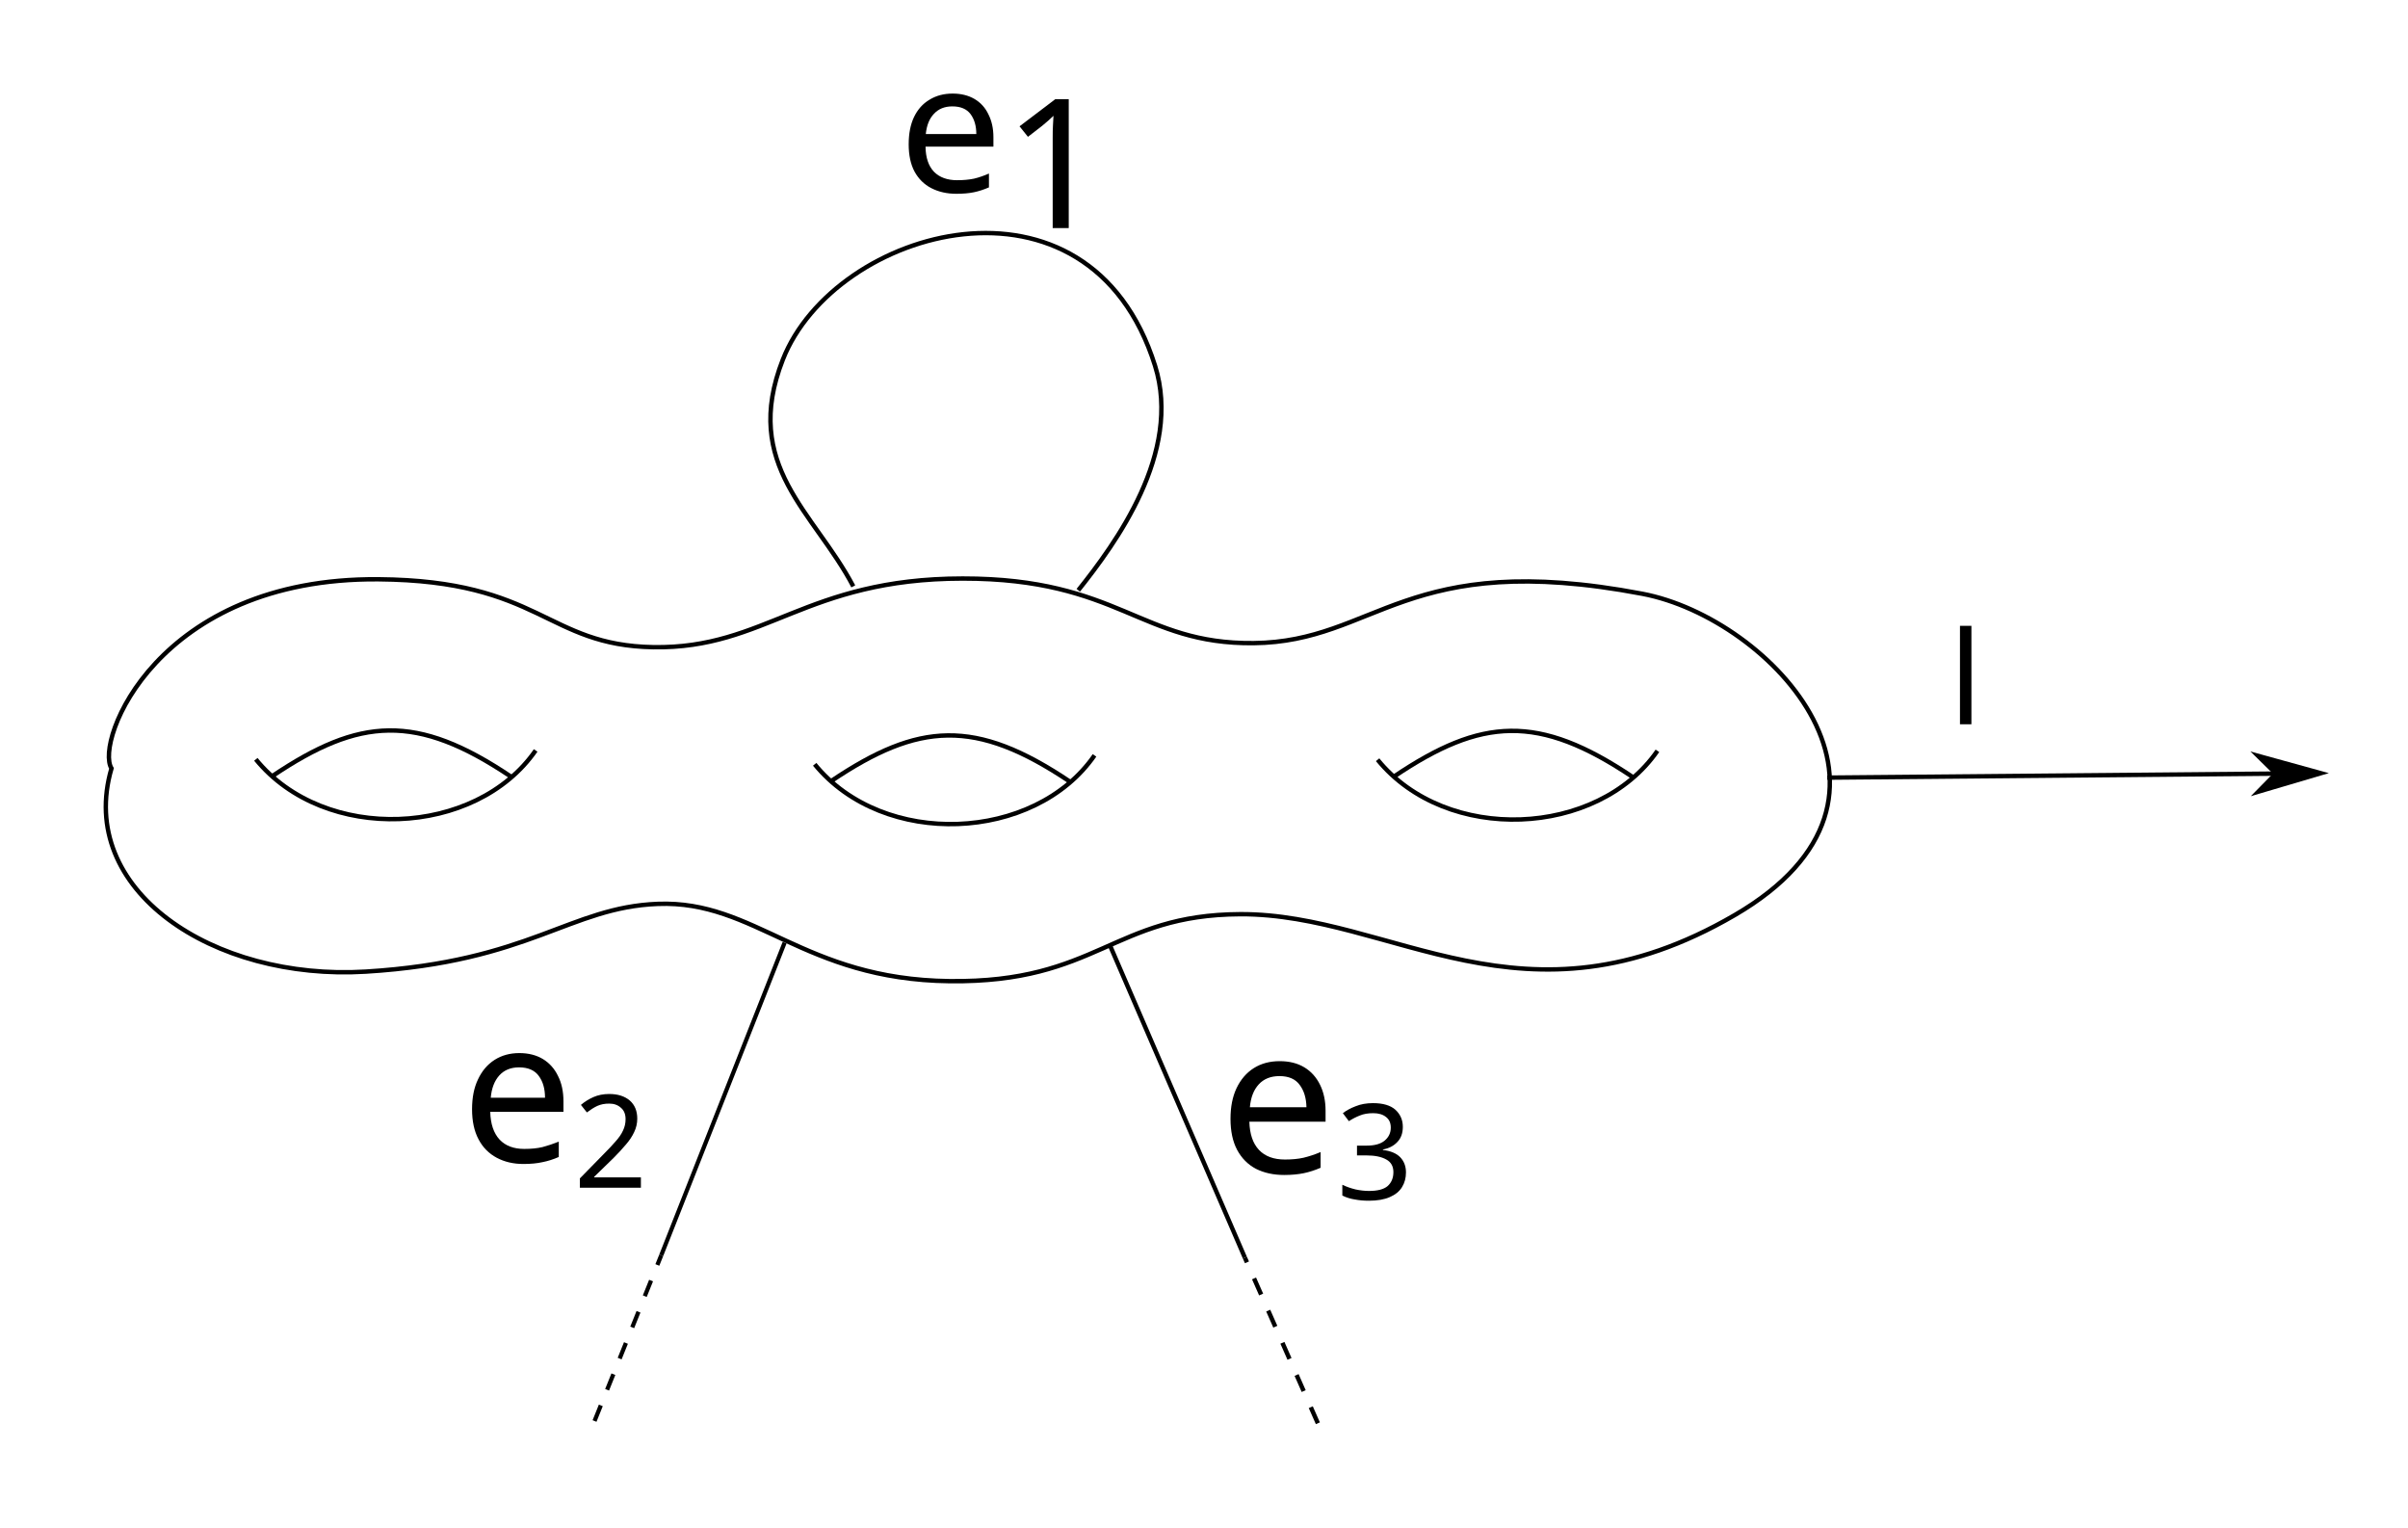
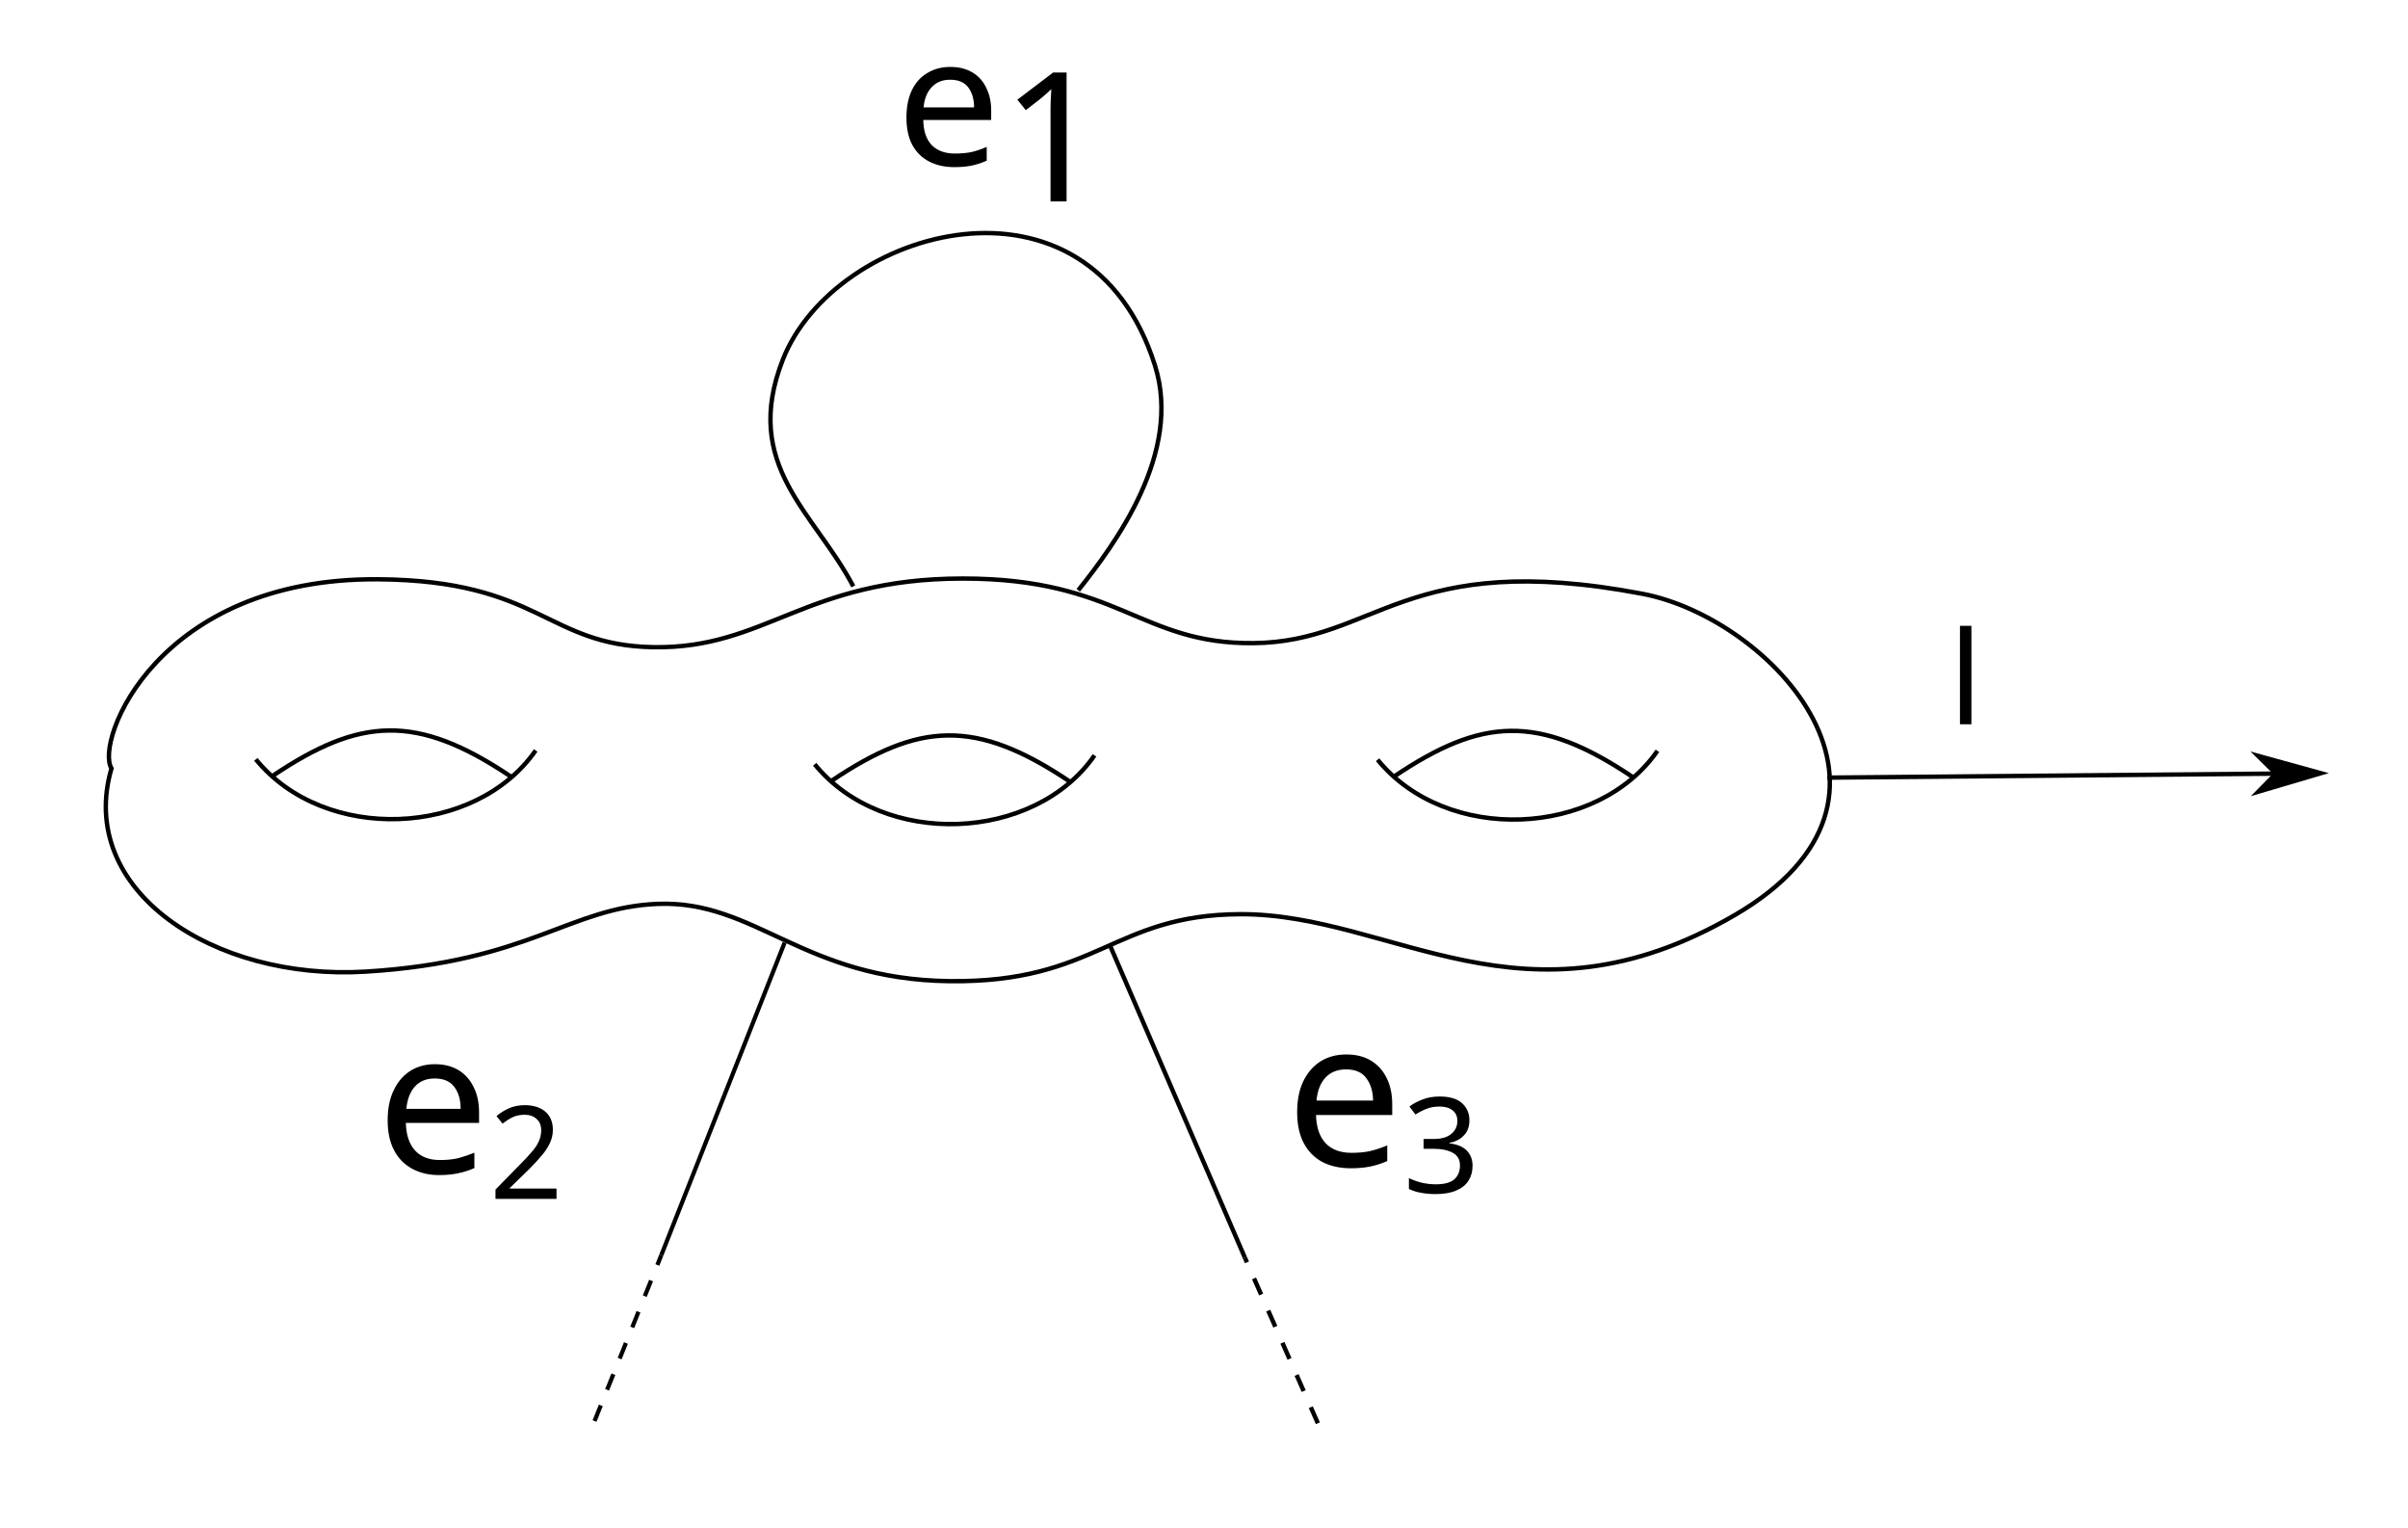
<svg xmlns="http://www.w3.org/2000/svg" width="144.9mm" height="91.914mm" viewBox="0 0 144.9 91.914" version="1.1" id="svg2406">
  <defs id="defs2400">
    <marker orient="auto" refY="0" refX="0" id="DotM" style="overflow:visible">
      <path id="path3088" d="m -2.5,-1 c 0,2.76 -2.24,5 -5,5 -2.76,0 -5,-2.24 -5,-5 0,-2.76 2.24,-5 5,-5 2.76,0 5,2.24 5,5 z" style="fill:#000000;fill-opacity:1;fill-rule:evenodd;stroke:#000000;stroke-width:1pt;stroke-opacity:1" transform="matrix(0.4,0,0,0.4,2.96,0.4)" />
    </marker>
    <marker orient="auto" refY="0" refX="0" id="Arrow2Lstart" style="overflow:visible">
      <path id="path3042" style="fill:#000000;fill-opacity:1;fill-rule:evenodd;stroke:#000000;stroke-width:0.625;stroke-linejoin:round;stroke-opacity:1" d="M 8.719,4.034 -2.207,0.016 8.719,-4.002 c -1.745,2.372 -1.735,5.617 -6e-7,8.035 z" transform="matrix(1.1,0,0,1.1,1.1,0)" />
    </marker>
    <marker orient="auto" refY="0" refX="0" id="Arrow1Lend" style="overflow:visible">
      <path id="path3027" d="M 0,0 5,-5 -12.5,0 5,5 Z" style="fill:#000000;fill-opacity:1;fill-rule:evenodd;stroke:#000000;stroke-width:1pt;stroke-opacity:1" transform="matrix(-0.8,0,0,-0.8,-10,0)" />
    </marker>
    <marker orient="auto" refY="0" refX="0" id="Arrow1Lstart" style="overflow:visible">
      <path id="path3024" d="M 0,0 5,-5 -12.5,0 5,5 Z" style="fill:#000000;fill-opacity:1;fill-rule:evenodd;stroke:#000000;stroke-width:1pt;stroke-opacity:1" transform="matrix(0.8,0,0,0.8,10,0)" />
    </marker>
  </defs>
  <g id="layer1" transform="translate(-33.52417,-42.32634)">
    <path style="fill:none;stroke:#000000;stroke-width:0.265px;stroke-linecap:butt;stroke-linejoin:miter;stroke-opacity:1" d="m 40.233,88.552 c -1.013,-1.62 2.745,-11.482 16.059,-11.376 9.791,0.077 10.083,3.98 16.548,4.085 6.78,0.11 9.118,-4.125 18.614,-4.13 9.412,-0.005 10.688,3.958 17.506,3.886 7.418,-0.079 9.083,-5.684 23.386,-2.97 7.79,1.478 17.783,12.21 5.574,19.326 -12.728,7.417 -20.592,-0.083 -29.761,-0.049 -7.672,0.029 -8.609,4.133 -17.49,4.029 -8.821,-0.103 -11.684,-4.876 -17.562,-4.649 -5.322,0.205 -7.665,3.468 -17.571,4.075 -9.19,0.563 -17.441,-4.905 -15.303,-12.227 z" id="path833" />
    <path style="fill:none;stroke:#000000;stroke-width:0.265px;stroke-linecap:butt;stroke-linejoin:miter;stroke-opacity:1" d="m 48.919,88.008 c 4.143,5.078 13.23,4.677 16.838,-0.535" id="path854" />
    <path style="fill:none;stroke:#000000;stroke-width:0.265px;stroke-linecap:butt;stroke-linejoin:miter;stroke-opacity:1" d="m 49.921,89.01 c 5.245,-3.525 8.653,-3.792 14.366,0.05" id="path856" />
    <path style="fill:none;stroke:#000000;stroke-width:0.265px;stroke-linecap:butt;stroke-linejoin:miter;stroke-opacity:1" d="m 82.548,88.306 c 4.143,5.078 13.23,4.677 16.838,-0.535" id="path854-3" />
    <path style="fill:none;stroke:#000000;stroke-width:0.265px;stroke-linecap:butt;stroke-linejoin:miter;stroke-opacity:1" d="m 83.551,89.308 c 5.245,-3.525 8.653,-3.792 14.366,0.05" id="path856-6" />
    <path style="fill:none;stroke:#000000;stroke-width:0.265px;stroke-linecap:butt;stroke-linejoin:miter;stroke-opacity:1" d="m 116.421,88.032 c 4.143,5.078 13.23,4.677 16.838,-0.535" id="path854-7" />
    <path style="fill:none;stroke:#000000;stroke-width:0.265px;stroke-linecap:butt;stroke-linejoin:miter;stroke-opacity:1" d="m 117.423,89.034 c 5.245,-3.525 8.653,-3.792 14.366,0.05" id="path856-5" />
    <path style="fill:none;stroke:#000000;stroke-width:0.265;stroke-linecap:butt;stroke-linejoin:miter;stroke-miterlimit:4;stroke-dasharray:none;stroke-dashoffset:0;stroke-opacity:1" d="m 84.87,77.601 c -2.34,-4.463 -6.74,-7.261 -4.24,-13.637 3.115,-7.941 18.425,-12.305 22.399,0.368 1.64,5.229 -2.377,10.693 -4.62,13.505" id="path3022" />
-     <text xml:space="preserve" style="font-style:normal;font-variant:normal;font-weight:normal;font-stretch:normal;font-size:11.007px;line-height:1.25;font-family:'TeX Gyre DejaVu Math';-inkscape-font-specification:'TeX Gyre DejaVu Math, Normal';font-variant-ligatures:normal;font-variant-caps:normal;font-variant-numeric:normal;font-feature-settings:normal;text-align:start;letter-spacing:0px;word-spacing:0px;writing-mode:lr-tb;baseline-shift:baseline;text-anchor:start;fill:#000000;fill-opacity:1;stroke:none;stroke-width:0.373" x="86.43" y="54.598" id="text3836" transform="scale(1.013385,0.9867917)">
-       <tspan id="tspan3838" x="86.43" y="54.598" style="stroke-width:0.373">e<tspan style="font-style:normal;font-variant:normal;font-weight:normal;font-stretch:normal;font-size:11.007px;font-family:'TeX Gyre DejaVu Math';-inkscape-font-specification:'TeX Gyre DejaVu Math, Normal';font-variant-ligatures:normal;font-variant-caps:normal;font-variant-numeric:normal;font-feature-settings:normal;text-align:start;writing-mode:lr-tb;baseline-shift:sub;text-anchor:start;stroke-width:0.373" id="tspan3842">1</tspan>
+     <text xml:space="preserve" style="font-style:normal;font-variant:normal;font-weight:normal;font-stretch:normal;font-size:11.007px;line-height:1.25;font-family:'TeX Gyre DejaVu Math';-inkscape-font-specification:'TeX Gyre DejaVu Math, Normal';font-variant-ligatures:normal;font-variant-caps:normal;font-variant-numeric:normal;font-feature-settings:normal;text-align:start;letter-spacing:0px;word-spacing:0px;writing-mode:lr-tb;baseline-shift:baseline;text-anchor:start;fill:#000000;fill-opacity:1;stroke:none;stroke-width:0.373" x="86.298" y="52.973" id="text3836" transform="scale(1.013385,0.9867917)">
+       <tspan id="tspan3838" x="86.298" y="52.973" style="stroke-width:0.373">e<tspan style="font-style:normal;font-variant:normal;font-weight:normal;font-stretch:normal;font-size:11.007px;font-family:'TeX Gyre DejaVu Math';-inkscape-font-specification:'TeX Gyre DejaVu Math, Normal';font-variant-ligatures:normal;font-variant-caps:normal;font-variant-numeric:normal;font-feature-settings:normal;text-align:start;writing-mode:lr-tb;baseline-shift:sub;text-anchor:start;stroke-width:0.373" id="tspan3842">1</tspan>
      </tspan>
    </text>
    <path style="fill:none;stroke:#000000;stroke-width:0.265;stroke-linecap:butt;stroke-linejoin:miter;stroke-miterlimit:4;stroke-dasharray:none;stroke-opacity:1;marker-end:url(#Arrow1Lend)" d="m 143.48,89.109 29.667,-0.267" id="path3844" />
    <path style="fill:none;stroke:#000000;stroke-width:0.265px;stroke-linecap:butt;stroke-linejoin:miter;stroke-opacity:1" d="m 100.305,99.177 8.126,18.804" id="path3860" />
    <path style="fill:none;stroke:#000000;stroke-width:0.265;stroke-linecap:butt;stroke-linejoin:miter;stroke-miterlimit:4;stroke-dasharray:1.058, 1.058;stroke-dashoffset:0;stroke-opacity:1" d="m 112.826,127.95 -4.394,-9.969" id="path3862" />
    <path style="fill:none;stroke:#000000;stroke-width:0.253px;stroke-linecap:butt;stroke-linejoin:miter;stroke-opacity:1" d="M 80.737,99.039 73.314,117.844" id="path3860-1" />
    <path style="fill:none;stroke:#000000;stroke-width:0.253;stroke-linecap:butt;stroke-linejoin:miter;stroke-miterlimit:4;stroke-dasharray:1.012, 1.012;stroke-dashoffset:0;stroke-opacity:1" d="m 69.3,127.814 4.014,-9.97" id="path3862-9" />
-     <text xml:space="preserve" style="font-style:normal;font-variant:normal;font-weight:normal;font-stretch:normal;line-height:1.25;font-family:'TeX Gyre DejaVu Math';-inkscape-font-specification:'TeX Gyre DejaVu Math, Normal';font-variant-ligatures:normal;font-variant-caps:normal;font-variant-numeric:normal;font-feature-settings:normal;text-align:start;letter-spacing:0px;word-spacing:0px;writing-mode:lr-tb;baseline-shift:baseline;text-anchor:start;fill:#000000;fill-opacity:1;stroke:none;stroke-width:0.265" x="61.275" y="112.225" id="text3836-8">
-       <tspan style="baseline-shift:baseline;stroke-width:0.265" id="tspan3838-0" x="61.275" y="112.225">e<tspan style="font-size:65%;baseline-shift:sub" id="tspan3923">2</tspan>
+     <text xml:space="preserve" style="font-style:normal;font-variant:normal;font-weight:normal;font-stretch:normal;line-height:1.25;font-family:'TeX Gyre DejaVu Math';-inkscape-font-specification:'TeX Gyre DejaVu Math, Normal';font-variant-ligatures:normal;font-variant-caps:normal;font-variant-numeric:normal;font-feature-settings:normal;text-align:start;letter-spacing:0px;word-spacing:0px;writing-mode:lr-tb;baseline-shift:baseline;text-anchor:start;fill:#000000;fill-opacity:1;stroke:none;stroke-width:0.265" x="56.196" y="112.893" id="text3836-8">
+       <tspan style="baseline-shift:baseline;stroke-width:0.265" id="tspan3838-0" x="56.196" y="112.893">e<tspan style="font-size:65%;baseline-shift:sub" id="tspan3923">2</tspan>
      </tspan>
    </text>
-     <text xml:space="preserve" style="font-style:normal;font-variant:normal;font-weight:normal;font-stretch:normal;font-size:12.408px;line-height:1.25;font-family:'TeX Gyre DejaVu Math';-inkscape-font-specification:'TeX Gyre DejaVu Math, Normal';font-variant-ligatures:normal;font-variant-caps:normal;font-variant-numeric:normal;font-feature-settings:normal;text-align:start;letter-spacing:0px;word-spacing:0px;writing-mode:lr-tb;baseline-shift:baseline;text-anchor:start;fill:#000000;fill-opacity:1;stroke:none;stroke-width:0.421" x="105.965" y="113.857" id="text3836-9" transform="scale(1.008595,0.9914785)">
-       <tspan style="stroke-width:0.421" id="tspan3838-05" x="105.965" y="113.857">e<tspan style="font-size:8.065px;baseline-shift:sub;stroke-width:0.421" id="tspan3925">3</tspan>
+     <text xml:space="preserve" style="font-style:normal;font-variant:normal;font-weight:normal;font-stretch:normal;font-size:12.408px;line-height:1.25;font-family:'TeX Gyre DejaVu Math';-inkscape-font-specification:'TeX Gyre DejaVu Math, Normal';font-variant-ligatures:normal;font-variant-caps:normal;font-variant-numeric:normal;font-feature-settings:normal;text-align:start;letter-spacing:0px;word-spacing:0px;writing-mode:lr-tb;baseline-shift:baseline;text-anchor:start;fill:#000000;fill-opacity:1;stroke:none;stroke-width:0.421" x="109.94" y="113.453" id="text3836-9" transform="scale(1.008595,0.9914785)">
+       <tspan style="stroke-width:0.421" id="tspan3838-05" x="109.94" y="113.453">e<tspan style="font-size:8.065px;baseline-shift:sub;stroke-width:0.421" id="tspan3925">3</tspan>
      </tspan>
    </text>
    <text xml:space="preserve" style="font-style:normal;font-variant:normal;font-weight:normal;font-stretch:normal;font-size:7.8px;line-height:1.25;font-family:'TeX Gyre DejaVu Math';-inkscape-font-specification:'TeX Gyre DejaVu Math, Normal';font-variant-ligatures:normal;font-variant-caps:normal;font-variant-numeric:normal;font-feature-settings:normal;text-align:start;letter-spacing:0px;word-spacing:0px;writing-mode:lr-tb;baseline-shift:baseline;text-anchor:start;fill:#000000;fill-opacity:1;stroke:none;stroke-width:0.265" x="150.81" y="85.899" id="text3836-0">
      <tspan id="tspan3927" x="150.81" y="85.899">l</tspan>
    </text>
  </g>
</svg>
